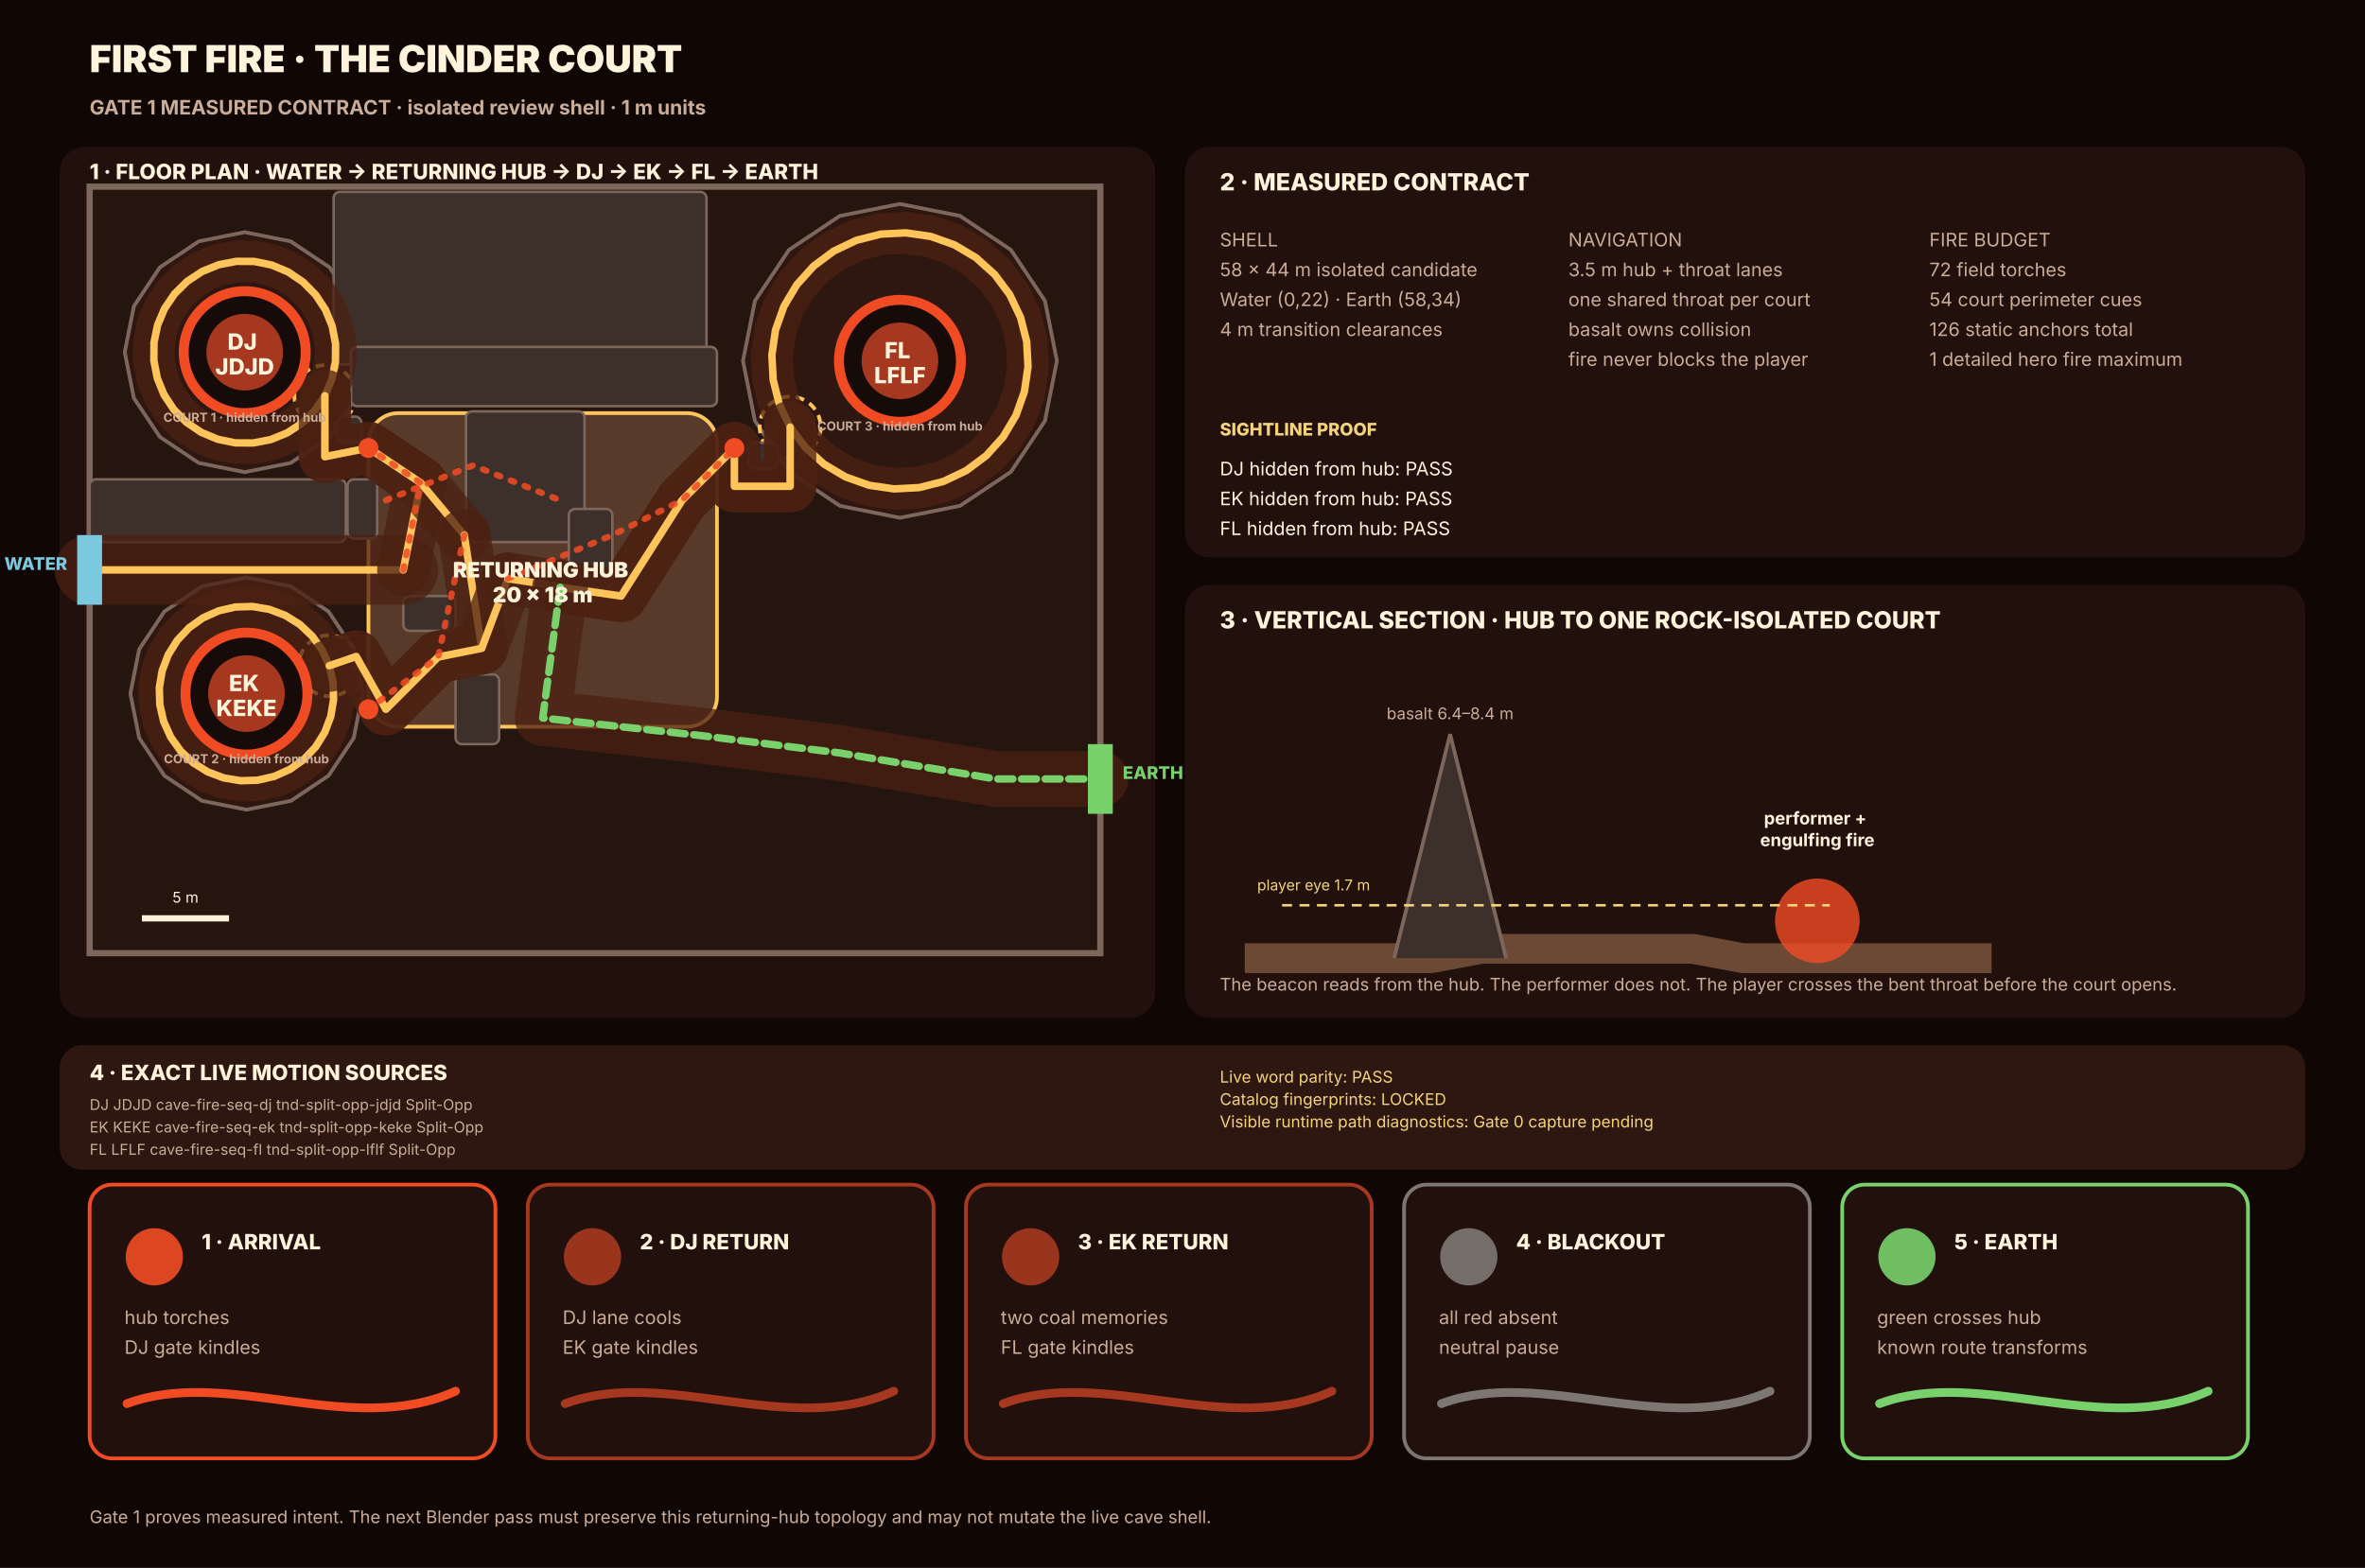
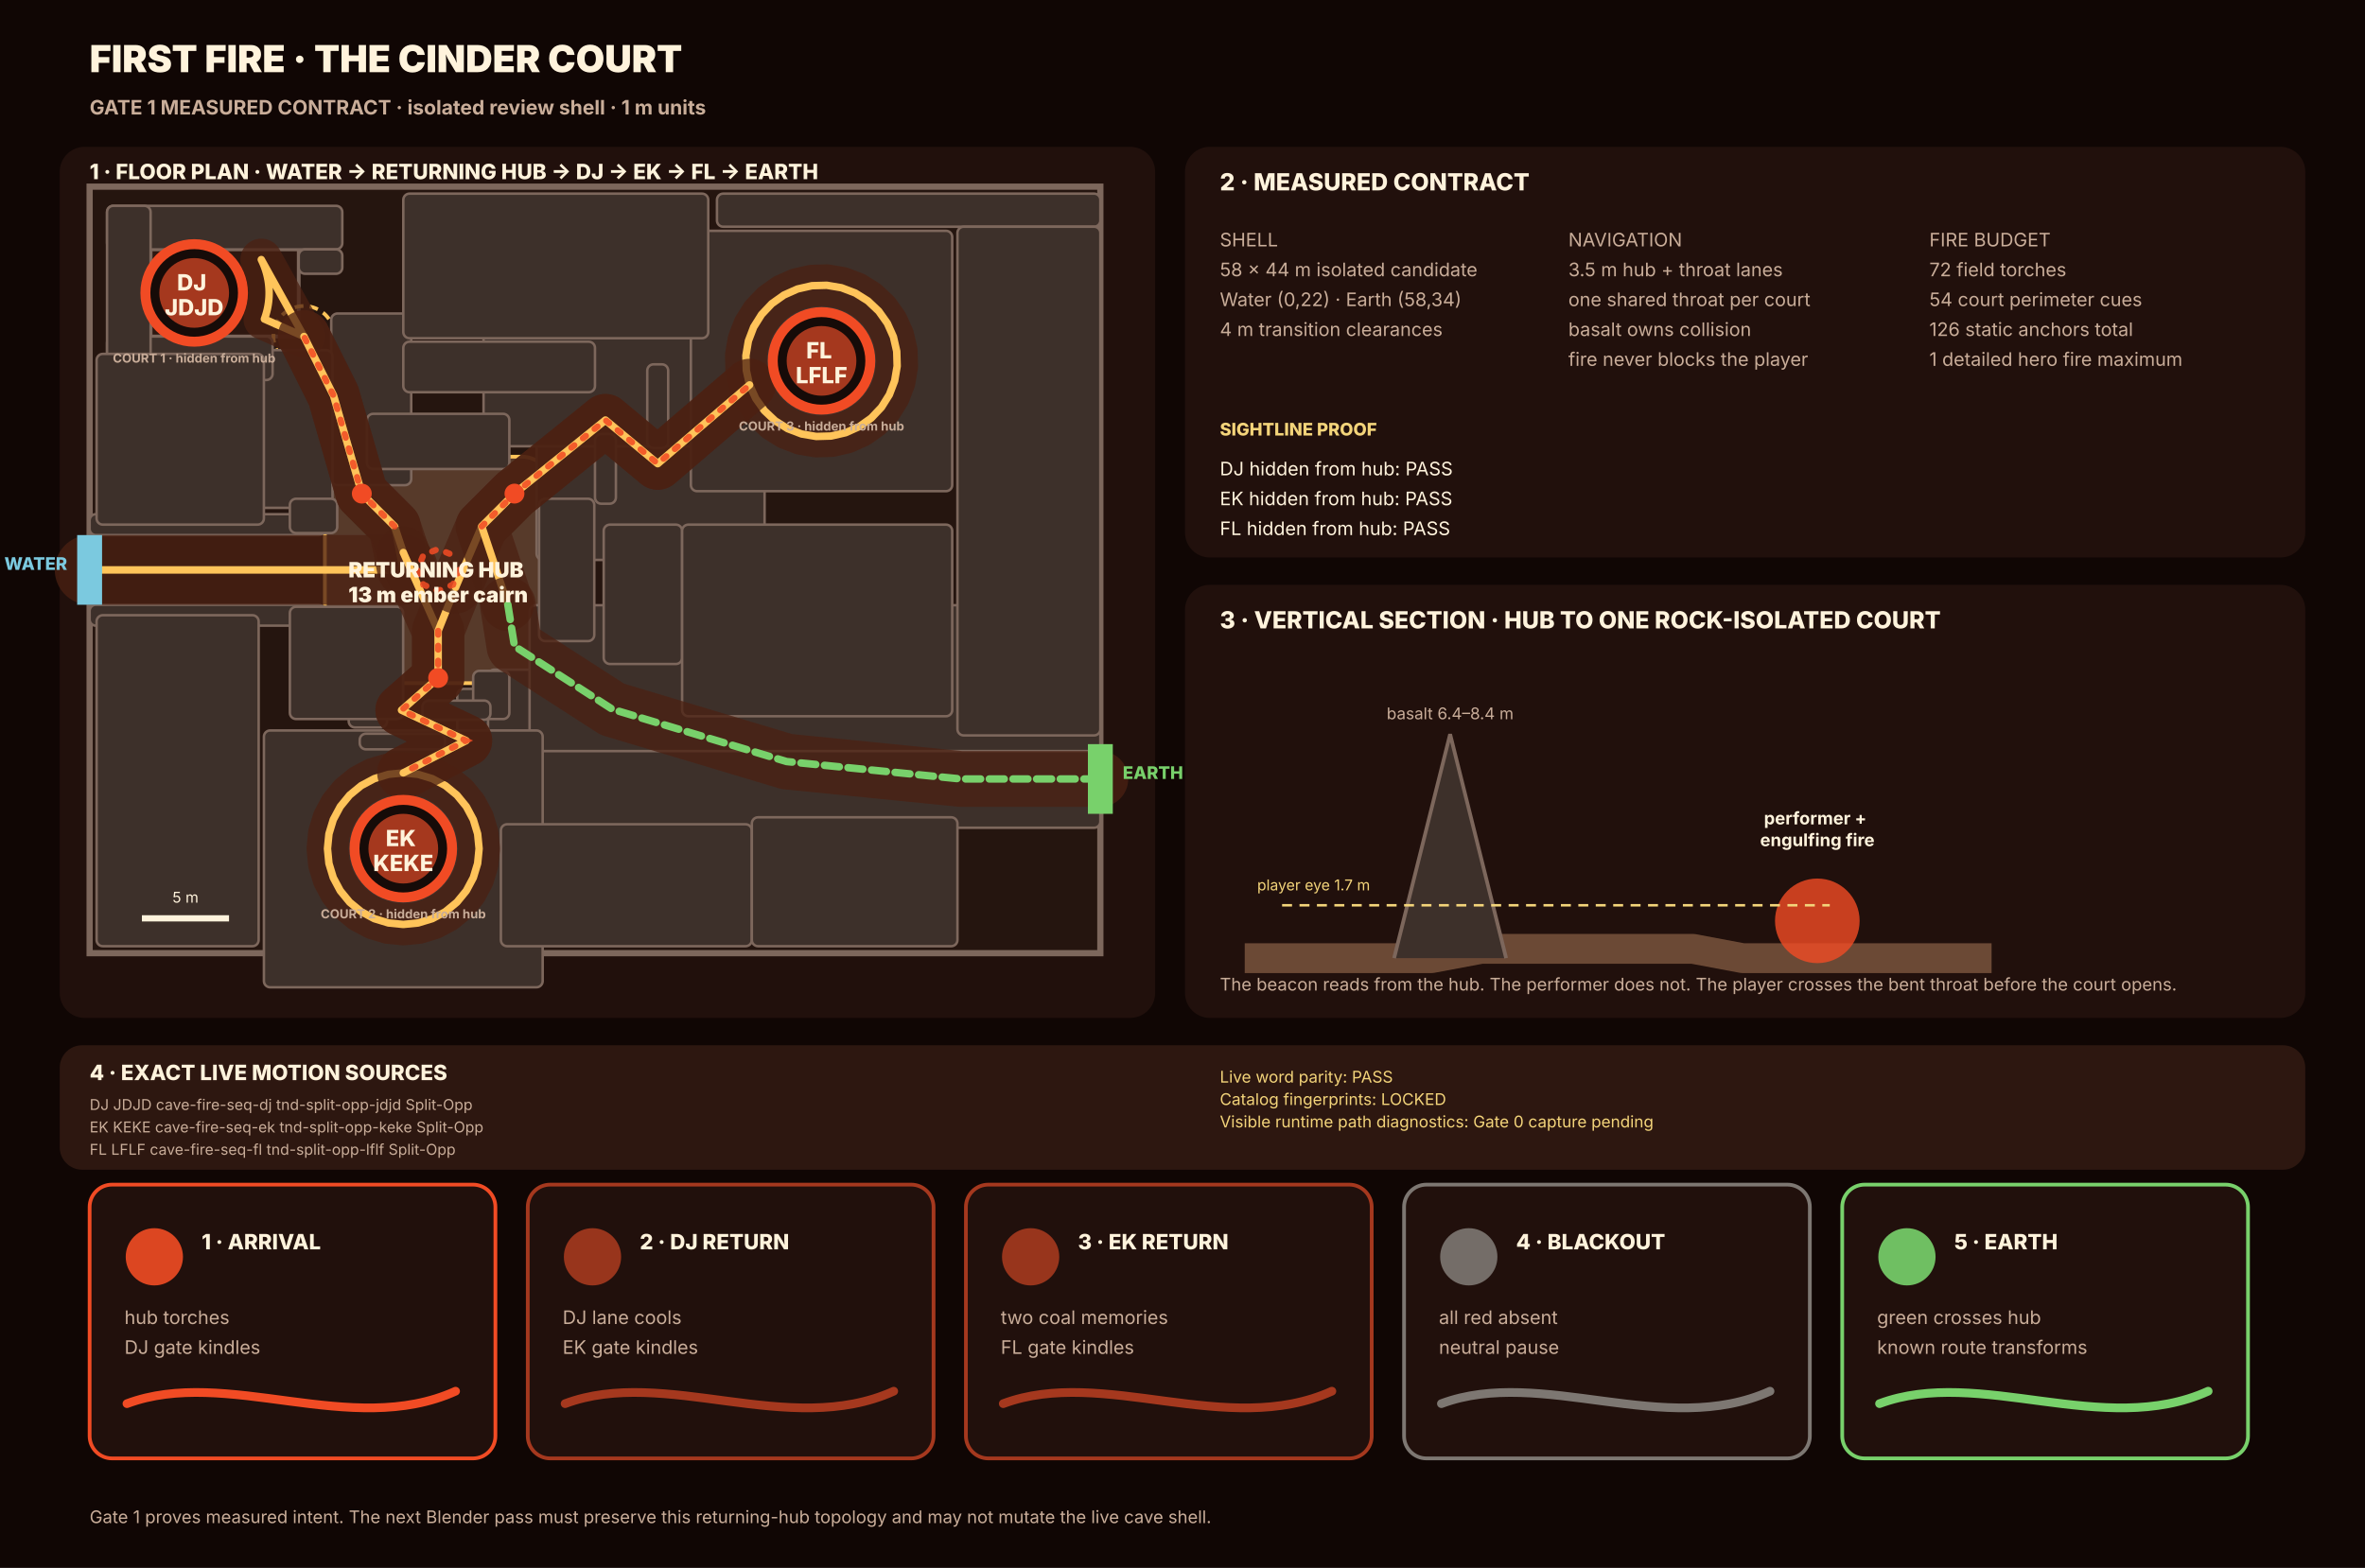
<svg xmlns="http://www.w3.org/2000/svg" width="1900" height="1260" viewBox="0 0 1900 1260" role="img" aria-labelledby="title description">
  <rect width="1900" height="1260" fill="#100604" />
  <text x="72" y="58" fill="#fff3dc" font-family="Inter,Segoe UI,sans-serif" font-size="30" font-weight="850" text-anchor="start">
    <tspan x="72" dy="0">FIRST FIRE · THE CINDER COURT</tspan>
  </text>
  <text x="72" y="92" fill="#c9ad99" font-family="Inter,Segoe UI,sans-serif" font-size="16" font-weight="650" text-anchor="start">
    <tspan x="72" dy="0">GATE 1 MEASURED CONTRACT · isolated review shell · 1 m units</tspan>
  </text>
  <rect x="48" y="118" width="880" height="700" rx="20" fill="#21100c" />
  <text x="72" y="144" fill="#fff3dc" font-family="Inter,Segoe UI,sans-serif" font-size="17" font-weight="800" text-anchor="start">
    <tspan x="72" dy="0">1 · FLOOR PLAN · WATER → RETURNING HUB → DJ → EK → FL → EARTH</tspan>
  </text>
  <g stroke="#4b3025" stroke-width="1" opacity="0.55">
    <line x1="72" y1="150" x2="72" y2="766" />
    <line x1="100" y1="150" x2="100" y2="766" />
    <line x1="128" y1="150" x2="128" y2="766" />
    <line x1="156" y1="150" x2="156" y2="766" />
    <line x1="184" y1="150" x2="184" y2="766" />
    <line x1="212" y1="150" x2="212" y2="766" />
    <line x1="240" y1="150" x2="240" y2="766" />
    <line x1="268" y1="150" x2="268" y2="766" />
    <line x1="296" y1="150" x2="296" y2="766" />
    <line x1="324" y1="150" x2="324" y2="766" />
    <line x1="352" y1="150" x2="352" y2="766" />
    <line x1="380" y1="150" x2="380" y2="766" />
    <line x1="408" y1="150" x2="408" y2="766" />
    <line x1="436" y1="150" x2="436" y2="766" />
    <line x1="464" y1="150" x2="464" y2="766" />
    <line x1="492" y1="150" x2="492" y2="766" />
    <line x1="520" y1="150" x2="520" y2="766" />
    <line x1="548" y1="150" x2="548" y2="766" />
    <line x1="576" y1="150" x2="576" y2="766" />
    <line x1="604" y1="150" x2="604" y2="766" />
    <line x1="632" y1="150" x2="632" y2="766" />
    <line x1="660" y1="150" x2="660" y2="766" />
    <line x1="688" y1="150" x2="688" y2="766" />
    <line x1="716" y1="150" x2="716" y2="766" />
    <line x1="744" y1="150" x2="744" y2="766" />
    <line x1="772" y1="150" x2="772" y2="766" />
    <line x1="800" y1="150" x2="800" y2="766" />
    <line x1="828" y1="150" x2="828" y2="766" />
    <line x1="856" y1="150" x2="856" y2="766" />
    <line x1="884" y1="150" x2="884" y2="766" />
    <line x1="72" y1="150" x2="884" y2="150" />
    <line x1="72" y1="178" x2="884" y2="178" />
    <line x1="72" y1="206" x2="884" y2="206" />
    <line x1="72" y1="234" x2="884" y2="234" />
    <line x1="72" y1="262" x2="884" y2="262" />
    <line x1="72" y1="290" x2="884" y2="290" />
    <line x1="72" y1="318" x2="884" y2="318" />
    <line x1="72" y1="346" x2="884" y2="346" />
    <line x1="72" y1="374" x2="884" y2="374" />
    <line x1="72" y1="402" x2="884" y2="402" />
    <line x1="72" y1="430" x2="884" y2="430" />
    <line x1="72" y1="458" x2="884" y2="458" />
    <line x1="72" y1="486" x2="884" y2="486" />
    <line x1="72" y1="514" x2="884" y2="514" />
    <line x1="72" y1="542" x2="884" y2="542" />
    <line x1="72" y1="570" x2="884" y2="570" />
    <line x1="72" y1="598" x2="884" y2="598" />
    <line x1="72" y1="626" x2="884" y2="626" />
    <line x1="72" y1="654" x2="884" y2="654" />
    <line x1="72" y1="682" x2="884" y2="682" />
    <line x1="72" y1="710" x2="884" y2="710" />
    <line x1="72" y1="738" x2="884" y2="738" />
    <line x1="72" y1="766" x2="884" y2="766" />
  </g>
  <rect x="72" y="150" width="812" height="616" fill="#25150f" stroke="#7d675c" stroke-width="5" />
-   <polygon points="292.996,283 285.659,319.889 264.763,351.163 233.489,372.059 196.6,379.396 159.711,372.059 128.437,351.163 107.541,319.889 100.204,283 107.541,246.111 128.437,214.837 159.711,193.941 196.6,186.604 233.489,193.941 264.763,214.837 285.659,246.111" fill="#2d1710" stroke="#7d675c" stroke-width="3" />
-   <circle cx="261" cy="318" r="24.5" fill="none" stroke="#ffc45a" stroke-width="3" stroke-dasharray="7 5" />
-   <polygon points="291.271,557.4 284.171,593.093 263.953,623.353 233.693,643.571 198,650.671 162.307,643.571 132.047,623.353 111.829,593.093 104.729,557.4 111.829,521.707 132.047,491.447 162.307,471.229 198,464.129 233.693,471.229 263.953,491.447 284.171,521.707" fill="#2d1710" stroke="#7d675c" stroke-width="3" />
-   <circle cx="264.5" cy="535" r="24.5" fill="none" stroke="#ffc45a" stroke-width="3" stroke-dasharray="7 5" />
-   <polygon points="849.102,290 839.503,338.257 812.168,379.168 771.257,406.503 723,416.102 674.743,406.503 633.832,379.168 606.497,338.257 596.898,290 606.497,241.743 633.832,200.832 674.743,173.497 723,163.898 771.257,173.497 812.168,200.832 839.503,241.743" fill="#2d1710" stroke="#7d675c" stroke-width="3" />
-   <circle cx="634.8" cy="343.2" r="24.5" fill="none" stroke="#ffc45a" stroke-width="3" stroke-dasharray="7 5" />
-   <rect x="296" y="332" width="280" height="252" rx="24" fill="#6b4935" fill-opacity="0.72" stroke="#ffc45a" stroke-width="3" />
-   <rect x="268" y="154.2" width="299.6" height="138.6" rx="5" fill="#3d302a" stroke="#7d675c" stroke-width="2" />
-   <rect x="282" y="278.8" width="294" height="47.6" rx="5" fill="#3d302a" stroke="#7d675c" stroke-width="2" />
-   <rect x="72" y="385.2" width="205.8" height="50.4" rx="5" fill="#3d302a" stroke="#7d675c" stroke-width="2" />
-   <rect x="374.4" y="330.6" width="95.2" height="105" rx="5" fill="#3d302a" stroke="#7d675c" stroke-width="2" />
-   <rect x="457" y="409" width="35" height="63" rx="5" fill="#3d302a" stroke="#7d675c" stroke-width="2" />
-   <rect x="366" y="542" width="35" height="56" rx="5" fill="#3d302a" stroke="#7d675c" stroke-width="2" />
-   <rect x="279.2" y="385.2" width="23.8" height="47.6" rx="5" fill="#3d302a" stroke="#7d675c" stroke-width="2" />
-   <rect x="324" y="479" width="42" height="28" rx="5" fill="#3d302a" stroke="#7d675c" stroke-width="2" />
-   <rect x="270.8" y="334.8" width="19.6" height="21" rx="5" fill="#3d302a" stroke="#7d675c" stroke-width="2" />
-   <rect x="276.4" y="536.4" width="12.6" height="19.6" rx="5" fill="#3d302a" stroke="#7d675c" stroke-width="2" />
-   <rect x="601.2" y="355.8" width="23.8" height="21" rx="5" fill="#3d302a" stroke="#7d675c" stroke-width="2" />
-   <polyline points="72,458 184,458 324,458" fill="none" stroke="#4b2012" stroke-width="56" stroke-linecap="round" stroke-linejoin="round" opacity="0.75" />
-   <polyline points="72,458 184,458 324,458" fill="none" stroke="#ffc45a" stroke-width="6" stroke-linecap="round" stroke-linejoin="round" />
-   <polyline points="324,458 338,388 296,360 261,367 261,318" fill="none" stroke="#4b2012" stroke-width="42" stroke-linecap="round" stroke-linejoin="round" opacity="0.75" />
-   <polyline points="324,458 338,388 296,360 261,367 261,318" fill="none" stroke="#ffc45a" stroke-width="6" stroke-linecap="round" stroke-linejoin="round" />
-   <polyline points="261,318 252.934,329.891 242.704,339.981 230.702,347.88 217.389,353.286 203.277,355.992 188.909,355.892 174.836,352.991 161.6,347.4 149.709,339.334 139.619,329.104 131.72,317.102 126.314,303.789 123.608,289.677 123.708,275.309 126.609,261.236 132.2,248 140.266,236.109 150.496,226.019 162.498,218.12 175.811,212.714 189.923,210.008 204.291,210.108 218.364,213.009 231.6,218.6 243.491,226.666 253.581,236.896 261.48,248.898 266.886,262.211 269.592,276.323 269.492,290.691 266.591,304.764 261,318" fill="none" stroke="#4b2012" stroke-width="33.6" stroke-linecap="round" stroke-linejoin="round" opacity="0.75" />
-   <polyline points="261,318 252.934,329.891 242.704,339.981 230.702,347.88 217.389,353.286 203.277,355.992 188.909,355.892 174.836,352.991 161.6,347.4 149.709,339.334 139.619,329.104 131.72,317.102 126.314,303.789 123.608,289.677 123.708,275.309 126.609,261.236 132.2,248 140.266,236.109 150.496,226.019 162.498,218.12 175.811,212.714 189.923,210.008 204.291,210.108 218.364,213.009 231.6,218.6 243.491,226.666 253.581,236.896 261.48,248.898 266.886,262.211 269.592,276.323 269.492,290.691 266.591,304.764 261,318" fill="none" stroke="#ffc45a" stroke-width="6" stroke-linecap="round" stroke-linejoin="round" />
-   <polyline points="261,318 261,367 296,360 338,388 373,430" fill="none" stroke="#4b2012" stroke-width="42" stroke-linecap="round" stroke-linejoin="round" opacity="0.75" />
-   <polyline points="261,318 261,367 296,360 338,388 373,430" fill="none" stroke="#ffc45a" stroke-width="6" stroke-linecap="round" stroke-linejoin="round" />
-   <polyline points="373,430 387,521 352,528 310,570 286.2,527.58 264.5,535" fill="none" stroke="#4b2012" stroke-width="42" stroke-linecap="round" stroke-linejoin="round" opacity="0.75" />
-   <polyline points="373,430 387,521 352,528 310,570 286.2,527.58 264.5,535" fill="none" stroke="#ffc45a" stroke-width="6" stroke-linecap="round" stroke-linejoin="round" />
-   <polyline points="264.5,535 258.852,522.457 250.866,511.257 240.848,501.83 229.183,494.538 216.321,489.662 202.754,487.39 189.004,487.808 175.6,490.9 163.057,496.548 151.857,504.534 142.43,514.552 135.138,526.217 130.262,539.079 127.99,552.646 128.408,566.396 131.5,579.8 137.148,592.343 145.134,603.543 155.152,612.97 166.817,620.262 179.679,625.138 193.246,627.41 206.996,626.992 220.4,623.9 232.943,618.252 244.143,610.266 253.57,600.248 260.862,588.583 265.738,575.721 268.01,562.154 267.592,548.404 264.5,535" fill="none" stroke="#4b2012" stroke-width="33.6" stroke-linecap="round" stroke-linejoin="round" opacity="0.75" />
-   <polyline points="264.5,535 258.852,522.457 250.866,511.257 240.848,501.83 229.183,494.538 216.321,489.662 202.754,487.39 189.004,487.808 175.6,490.9 163.057,496.548 151.857,504.534 142.43,514.552 135.138,526.217 130.262,539.079 127.99,552.646 128.408,566.396 131.5,579.8 137.148,592.343 145.134,603.543 155.152,612.97 166.817,620.262 179.679,625.138 193.246,627.41 206.996,626.992 220.4,623.9 232.943,618.252 244.143,610.266 253.57,600.248 260.862,588.583 265.738,575.721 268.01,562.154 267.592,548.404 264.5,535" fill="none" stroke="#ffc45a" stroke-width="6" stroke-linecap="round" stroke-linejoin="round" />
-   <polyline points="264.5,535 286.2,527.58 310,570 352,528 387,521 408,465" fill="none" stroke="#4b2012" stroke-width="42" stroke-linecap="round" stroke-linejoin="round" opacity="0.75" />
-   <polyline points="264.5,535 286.2,527.58 310,570 352,528 387,521 408,465" fill="none" stroke="#ffc45a" stroke-width="6" stroke-linecap="round" stroke-linejoin="round" />
-   <polyline points="408,465 499,479 548,402 590,360 590,390.8 634.8,390.8 634.8,343.2" fill="none" stroke="#4b2012" stroke-width="42" stroke-linecap="round" stroke-linejoin="round" opacity="0.75" />
-   <polyline points="408,465 499,479 548,402 590,360 590,390.8 634.8,390.8 634.8,343.2" fill="none" stroke="#ffc45a" stroke-width="6" stroke-linecap="round" stroke-linejoin="round" />
-   <polyline points="634.8,343.2 626.116,324.971 621.155,305.398 620.108,285.233 623.015,265.251 629.765,246.221 640.097,228.873 653.615,213.874 669.8,201.8 688.029,193.116 707.602,188.155 727.767,187.108 747.749,190.015 766.779,196.765 784.127,207.097 799.126,220.615 811.2,236.8 819.884,255.029 824.845,274.602 825.892,294.767 822.985,314.749 816.235,333.779 805.903,351.127 792.385,366.126 776.2,378.2 757.971,386.884 738.398,391.845 718.233,392.892 698.251,389.985 679.221,383.235 661.873,372.903 646.874,359.385 634.8,343.2" fill="none" stroke="#4b2012" stroke-width="33.6" stroke-linecap="round" stroke-linejoin="round" opacity="0.75" />
-   <polyline points="634.8,343.2 626.116,324.971 621.155,305.398 620.108,285.233 623.015,265.251 629.765,246.221 640.097,228.873 653.615,213.874 669.8,201.8 688.029,193.116 707.602,188.155 727.767,187.108 747.749,190.015 766.779,196.765 784.127,207.097 799.126,220.615 811.2,236.8 819.884,255.029 824.845,274.602 825.892,294.767 822.985,314.749 816.235,333.779 805.903,351.127 792.385,366.126 776.2,378.2 757.971,386.884 738.398,391.845 718.233,392.892 698.251,389.985 679.221,383.235 661.873,372.903 646.874,359.385 634.8,343.2" fill="none" stroke="#ffc45a" stroke-width="6" stroke-linecap="round" stroke-linejoin="round" />
-   <polyline points="634.8,343.2 634.8,390.8 590,390.8 590,360 548,402 499,479 450,472" fill="none" stroke="#4b2012" stroke-width="42" stroke-linecap="round" stroke-linejoin="round" opacity="0.75" />
-   <polyline points="634.8,343.2 634.8,390.8 590,390.8 590,360 548,402 499,479 450,472" fill="none" stroke="#ffc45a" stroke-width="6" stroke-linecap="round" stroke-linejoin="round" />
-   <polyline points="450,472 436,577 562,591 674,605 800,626 884,626" fill="none" stroke="#4b2012" stroke-width="44.8" stroke-linecap="round" stroke-linejoin="round" opacity="0.75" />
-   <polyline points="450,472 436,577 562,591 674,605 800,626 884,626" fill="none" stroke="#78d16b" stroke-width="6" stroke-linecap="round" stroke-linejoin="round" stroke-dasharray="12 7" />
-   <polyline points="310,402 380,374 450,402" fill="none" stroke="#f14b24" stroke-width="5" stroke-dasharray="3 9" stroke-linecap="round" opacity="0.86" />
-   <polyline points="324,458 338,388 296,360" fill="none" stroke="#f14b24" stroke-width="5" stroke-dasharray="3 9" stroke-linecap="round" opacity="0.86" />
-   <polyline points="373,430 352,528 296,570" fill="none" stroke="#f14b24" stroke-width="5" stroke-dasharray="3 9" stroke-linecap="round" opacity="0.86" />
-   <polyline points="408,465 492,430 548,402 590,360" fill="none" stroke="#f14b24" stroke-width="5" stroke-dasharray="3 9" stroke-linecap="round" opacity="0.86" />
-   <circle cx="296" cy="360" r="8" fill="#f14b24" />
-   <circle cx="296" cy="570" r="8" fill="#f14b24" />
-   <circle cx="590" cy="360" r="8" fill="#f14b24" />
-   <circle cx="196.6" cy="283" r="49" fill="#160b08" stroke="#f14b24" stroke-width="8" />
-   <circle cx="196.6" cy="283" r="30.8" fill="#a5381e" />
-   <text x="196.6" y="281" fill="#fff3dc" font-family="Inter,Segoe UI,sans-serif" font-size="18" font-weight="800" text-anchor="middle">
-     <tspan x="196.6" dy="0">DJ</tspan>
-     <tspan x="196.6" dy="20">JDJD</tspan>
-   </text>
-   <text x="196.6" y="339" fill="#c9ad99" font-family="Inter,Segoe UI,sans-serif" font-size="10" font-weight="700" text-anchor="middle">
-     <tspan x="196.6" dy="0">COURT 1 · hidden from hub</tspan>
-   </text>
-   <circle cx="198" cy="557.4" r="49" fill="#160b08" stroke="#f14b24" stroke-width="8" />
-   <circle cx="198" cy="557.4" r="30.8" fill="#a5381e" />
-   <text x="198" y="555.4" fill="#fff3dc" font-family="Inter,Segoe UI,sans-serif" font-size="18" font-weight="800" text-anchor="middle">
-     <tspan x="198" dy="0">EK</tspan>
-     <tspan x="198" dy="20">KEKE</tspan>
-   </text>
-   <text x="198" y="613.4" fill="#c9ad99" font-family="Inter,Segoe UI,sans-serif" font-size="10" font-weight="700" text-anchor="middle">
-     <tspan x="198" dy="0">COURT 2 · hidden from hub</tspan>
-   </text>
-   <circle cx="723" cy="290" r="49" fill="#160b08" stroke="#f14b24" stroke-width="8" />
-   <circle cx="723" cy="290" r="30.8" fill="#a5381e" />
-   <text x="723" y="288" fill="#fff3dc" font-family="Inter,Segoe UI,sans-serif" font-size="18" font-weight="800" text-anchor="middle">
-     <tspan x="723" dy="0">FL</tspan>
-     <tspan x="723" dy="20">LFLF</tspan>
-   </text>
-   <text x="723" y="346" fill="#c9ad99" font-family="Inter,Segoe UI,sans-serif" font-size="10" font-weight="700" text-anchor="middle">
-     <tspan x="723" dy="0">COURT 3 · hidden from hub</tspan>
-   </text>
-   <text x="436" y="464" fill="#fff3dc" font-family="Inter,Segoe UI,sans-serif" font-size="17" font-weight="850" text-anchor="middle">
-     <tspan x="436" dy="0">RETURNING HUB</tspan>
-     <tspan x="436" dy="20">20 × 18 m</tspan>
+   <polygon points="121,200.4 240,200.4 240,270.4 121,270.4" fill="#2d1710" stroke="#7d675c" stroke-width="3" />
+   <circle cx="244.2" cy="270.4" r="24.5" fill="none" stroke="#ffc45a" stroke-width="3" stroke-dasharray="7 5" />
+   <polygon points="401,682 395.139,711.467 378.447,736.447 353.467,753.139 324,759 294.533,753.139 269.553,736.447 252.861,711.467 247,682 252.861,652.533 269.553,627.553 294.533,610.861 324,605 353.467,610.861 378.447,627.553 395.139,652.533" fill="#2d1710" stroke="#7d675c" stroke-width="3" />
+   <circle cx="324" cy="621.1" r="24.5" fill="none" stroke="#ffc45a" stroke-width="3" stroke-dasharray="7 5" />
+   <polygon points="730,290 724.672,316.788 709.497,339.497 686.788,354.672 660,360 633.212,354.672 610.503,339.497 595.328,316.788 590,290 595.328,263.212 610.503,240.503 633.212,225.328 660,220 686.788,225.328 709.497,240.503 724.672,263.212" fill="#2d1710" stroke="#7d675c" stroke-width="3" />
+   <circle cx="602.18" cy="309.32" r="24.5" fill="none" stroke="#ffc45a" stroke-width="3" stroke-dasharray="7 5" />
+   <rect x="261" y="367" width="182" height="182" rx="24" fill="#6b4935" fill-opacity="0.72" stroke="#ffc45a" stroke-width="3" />
+   <rect x="72" y="486" width="189" height="16.8" rx="5" fill="#3d302a" stroke="#7d675c" stroke-width="2" />
+   <rect x="72" y="413.2" width="189" height="16.8" rx="5" fill="#3d302a" stroke="#7d675c" stroke-width="2" />
+   <rect x="266.113" y="251.93" width="64.251" height="137.964" rx="5" fill="#3d302a" stroke="#7d675c" stroke-width="2" />
+   <rect x="207.26" y="281.357" width="59.878" height="126.762" rx="5" fill="#3d302a" stroke="#7d675c" stroke-width="2" />
+   <rect x="280.15" y="532.48" width="30.782" height="52.131" rx="5" fill="#3d302a" stroke="#7d675c" stroke-width="2" />
+   <rect x="367.321" y="553.6" width="42.174" height="81.625" rx="5" fill="#3d302a" stroke="#7d675c" stroke-width="2" />
+   <rect x="431.066" y="353.604" width="183.188" height="96.369" rx="5" fill="#3d302a" stroke="#7d675c" stroke-width="2" />
+   <rect x="388.475" y="259.754" width="189" height="98.86" rx="5" fill="#3d302a" stroke="#7d675c" stroke-width="2" />
+   <rect x="392.093" y="538.152" width="491.907" height="127.048" rx="5" fill="#3d302a" stroke="#7d675c" stroke-width="2" />
+   <rect x="425.45" y="486.365" width="458.55" height="117.235" rx="5" fill="#3d302a" stroke="#7d675c" stroke-width="2" />
+   <rect x="380.121" y="539.082" width="29.082" height="38.752" rx="5" fill="#3d302a" stroke="#7d675c" stroke-width="2" />
+   <rect x="232.865" y="487.627" width="91.015" height="90.206" rx="5" fill="#3d302a" stroke="#7d675c" stroke-width="2" />
+   <rect x="232.865" y="400.797" width="38.054" height="27.576" rx="5" fill="#3d302a" stroke="#7d675c" stroke-width="2" />
+   <rect x="294.797" y="332.559" width="114.406" height="44.359" rx="5" fill="#3d302a" stroke="#7d675c" stroke-width="2" />
+   <rect x="433.082" y="400.797" width="44.359" height="114.406" rx="5" fill="#3d302a" stroke="#7d675c" stroke-width="2" />
+   <rect x="86" y="165.4" width="189" height="35" rx="5" fill="#3d302a" stroke="#7d675c" stroke-width="2" />
+   <rect x="86" y="270.4" width="133" height="35" rx="5" fill="#3d302a" stroke="#7d675c" stroke-width="2" />
+   <rect x="86" y="165.4" width="35" height="140" rx="5" fill="#3d302a" stroke="#7d675c" stroke-width="2" />
+   <rect x="240" y="200.4" width="35" height="19.6" rx="5" fill="#3d302a" stroke="#7d675c" stroke-width="2" />
+   <rect x="212.025" y="587.019" width="223.951" height="206.384" rx="5" fill="#3d302a" stroke="#7d675c" stroke-width="2" />
+   <rect x="555.037" y="185.486" width="209.955" height="209.243" rx="5" fill="#3d302a" stroke="#7d675c" stroke-width="2" />
+   <rect x="339.4" y="563" width="54.6" height="15.4" rx="5" fill="#3d302a" stroke="#7d675c" stroke-width="2" />
+   <rect x="289" y="589.6" width="68.6" height="12.6" rx="5" fill="#3d302a" stroke="#7d675c" stroke-width="2" />
+   <rect x="478" y="348.8" width="16.8" height="56" rx="5" fill="#3d302a" stroke="#7d675c" stroke-width="2" />
+   <rect x="520" y="292.8" width="16.8" height="67.2" rx="5" fill="#3d302a" stroke="#7d675c" stroke-width="2" />
+   <rect x="324" y="155.6" width="245" height="116.2" rx="5" fill="#3d302a" stroke="#7d675c" stroke-width="2" />
+   <rect x="576" y="155.6" width="308" height="26.6" rx="5" fill="#3d302a" stroke="#7d675c" stroke-width="2" />
+   <rect x="769.2" y="182.2" width="114.8" height="408.8" rx="5" fill="#3d302a" stroke="#7d675c" stroke-width="2" />
+   <rect x="77.6" y="284.4" width="134.4" height="137.2" rx="5" fill="#3d302a" stroke="#7d675c" stroke-width="2" />
+   <rect x="77.6" y="494.4" width="130.2" height="266" rx="5" fill="#3d302a" stroke="#7d675c" stroke-width="2" />
+   <rect x="402.4" y="662.4" width="201.6" height="98" rx="5" fill="#3d302a" stroke="#7d675c" stroke-width="2" />
+   <rect x="604" y="656.8" width="165.2" height="103.6" rx="5" fill="#3d302a" stroke="#7d675c" stroke-width="2" />
+   <rect x="485" y="421.6" width="63" height="112" rx="5" fill="#3d302a" stroke="#7d675c" stroke-width="2" />
+   <rect x="548" y="421.6" width="217" height="154" rx="5" fill="#3d302a" stroke="#7d675c" stroke-width="2" />
+   <rect x="324" y="274.6" width="154" height="40.6" rx="5" fill="#3d302a" stroke="#7d675c" stroke-width="2" />
+   <polyline points="72,458 184,458 261,458 324,458" fill="none" stroke="#4b2012" stroke-width="56" stroke-linecap="round" stroke-linejoin="round" opacity="0.75" />
+   <polyline points="72,458 184,458 261,458 324,458" fill="none" stroke="#ffc45a" stroke-width="6" stroke-linecap="round" stroke-linejoin="round" />
+   <polyline points="324,458 317,423 290.68,396.68 268,318 244.2,270.4" fill="none" stroke="#4b2012" stroke-width="42" stroke-linecap="round" stroke-linejoin="round" opacity="0.75" />
+   <polyline points="324,458 317,423 290.68,396.68 268,318 244.2,270.4" fill="none" stroke="#ffc45a" stroke-width="6" stroke-linecap="round" stroke-linejoin="round" />
+   <polyline points="244.2,270.4 212.411,256.421 212.963,254.875 213.473,253.315 213.94,251.741 214.364,250.155 214.744,248.558 215.081,246.951 215.374,245.336 215.623,243.713 215.828,242.084 215.988,240.45 216.103,238.813 216.174,237.173 216.2,235.531 216.181,233.89 216.117,232.249 216.009,230.611 215.856,228.977 215.659,227.347 215.417,225.723 215.131,224.107 214.801,222.499 214.428,220.9 214.011,219.312 213.55,217.736 213.047,216.174 212.502,214.625 211.914,213.092 211.285,211.576 210.615,210.077 209.904,208.598 244.2,270.4" fill="none" stroke="#4b2012" stroke-width="33.6" stroke-linecap="round" stroke-linejoin="round" opacity="0.75" />
+   <polyline points="244.2,270.4 212.411,256.421 212.963,254.875 213.473,253.315 213.94,251.741 214.364,250.155 214.744,248.558 215.081,246.951 215.374,245.336 215.623,243.713 215.828,242.084 215.988,240.45 216.103,238.813 216.174,237.173 216.2,235.531 216.181,233.89 216.117,232.249 216.009,230.611 215.856,228.977 215.659,227.347 215.417,225.723 215.131,224.107 214.801,222.499 214.428,220.9 214.011,219.312 213.55,217.736 213.047,216.174 212.502,214.625 211.914,213.092 211.285,211.576 210.615,210.077 209.904,208.598 244.2,270.4" fill="none" stroke="#ffc45a" stroke-width="6" stroke-linecap="round" stroke-linejoin="round" />
+   <polyline points="244.2,270.4 268,318 290.68,396.68 317,423 324,444" fill="none" stroke="#4b2012" stroke-width="42" stroke-linecap="round" stroke-linejoin="round" opacity="0.75" />
+   <polyline points="244.2,270.4 268,318 290.68,396.68 317,423 324,444" fill="none" stroke="#ffc45a" stroke-width="6" stroke-linecap="round" stroke-linejoin="round" />
+   <polyline points="324,444 352,507 352,544.8 322.6,570.7 374.4,595.2 324,621.1" fill="none" stroke="#4b2012" stroke-width="42" stroke-linecap="round" stroke-linejoin="round" opacity="0.75" />
+   <polyline points="324,444 352,507 352,544.8 322.6,570.7 374.4,595.2 324,621.1" fill="none" stroke="#ffc45a" stroke-width="6" stroke-linecap="round" stroke-linejoin="round" />
+   <polyline points="324,621.1 335.881,622.27 347.305,625.736 357.834,631.364 367.063,638.937 374.636,648.166 380.264,658.695 383.73,670.119 384.9,682 383.73,693.881 380.264,705.305 374.636,715.834 367.063,725.063 357.834,732.636 347.305,738.264 335.881,741.73 324,742.9 312.119,741.73 300.695,738.264 290.166,732.636 280.937,725.063 273.364,715.834 267.736,705.305 264.27,693.881 263.1,682 264.27,670.119 267.736,658.695 273.364,648.166 280.937,638.937 290.166,631.364 300.695,625.736 312.119,622.27 324,621.1" fill="none" stroke="#4b2012" stroke-width="33.6" stroke-linecap="round" stroke-linejoin="round" opacity="0.75" />
+   <polyline points="324,621.1 335.881,622.27 347.305,625.736 357.834,631.364 367.063,638.937 374.636,648.166 380.264,658.695 383.73,670.119 384.9,682 383.73,693.881 380.264,705.305 374.636,715.834 367.063,725.063 357.834,732.636 347.305,738.264 335.881,741.73 324,742.9 312.119,741.73 300.695,738.264 290.166,732.636 280.937,725.063 273.364,715.834 267.736,705.305 264.27,693.881 263.1,682 264.27,670.119 267.736,658.695 273.364,648.166 280.937,638.937 290.166,631.364 300.695,625.736 312.119,622.27 324,621.1" fill="none" stroke="#ffc45a" stroke-width="6" stroke-linecap="round" stroke-linejoin="round" />
+   <polyline points="324,621.1 374.4,595.2 322.6,570.7 352,544.8 352,507 366,472" fill="none" stroke="#4b2012" stroke-width="42" stroke-linecap="round" stroke-linejoin="round" opacity="0.75" />
+   <polyline points="324,621.1 374.4,595.2 322.6,570.7 352,544.8 352,507 366,472" fill="none" stroke="#ffc45a" stroke-width="6" stroke-linecap="round" stroke-linejoin="round" />
+   <polyline points="366,472 387,423 413.32,396.68 486.4,337.6 528.4,372.6 602.18,309.32" fill="none" stroke="#4b2012" stroke-width="42" stroke-linecap="round" stroke-linejoin="round" opacity="0.75" />
+   <polyline points="366,472 387,423 413.32,396.68 486.4,337.6 528.4,372.6 602.18,309.32" fill="none" stroke="#ffc45a" stroke-width="6" stroke-linecap="round" stroke-linejoin="round" />
+   <polyline points="602.18,309.32 607.127,320.22 614.038,329.954 622.716,338.153 632.827,344.502 643.981,348.756 655.752,350.752 667.686,350.413 679.324,347.753 690.22,342.873 699.954,335.962 708.153,327.284 714.502,317.173 718.756,306.019 720.752,294.248 720.413,282.314 717.753,270.676 712.873,259.78 705.962,250.046 697.284,241.847 687.173,235.498 676.019,231.244 664.248,229.248 652.314,229.587 640.676,232.247 629.78,237.127 620.046,244.038 611.847,252.716 605.498,262.827 601.244,273.981 599.248,285.752 599.587,297.686 602.18,309.32" fill="none" stroke="#4b2012" stroke-width="33.6" stroke-linecap="round" stroke-linejoin="round" opacity="0.75" />
+   <polyline points="602.18,309.32 607.127,320.22 614.038,329.954 622.716,338.153 632.827,344.502 643.981,348.756 655.752,350.752 667.686,350.413 679.324,347.753 690.22,342.873 699.954,335.962 708.153,327.284 714.502,317.173 718.756,306.019 720.752,294.248 720.413,282.314 717.753,270.676 712.873,259.78 705.962,250.046 697.284,241.847 687.173,235.498 676.019,231.244 664.248,229.248 652.314,229.587 640.676,232.247 629.78,237.127 620.046,244.038 611.847,252.716 605.498,262.827 601.244,273.981 599.248,285.752 599.587,297.686 602.18,309.32" fill="none" stroke="#ffc45a" stroke-width="6" stroke-linecap="round" stroke-linejoin="round" />
+   <polyline points="602.18,309.32 528.4,372.6 486.4,337.6 413.32,396.68 387,423 408,486" fill="none" stroke="#4b2012" stroke-width="42" stroke-linecap="round" stroke-linejoin="round" opacity="0.75" />
+   <polyline points="602.18,309.32 528.4,372.6 486.4,337.6 413.32,396.68 387,423 408,486" fill="none" stroke="#ffc45a" stroke-width="6" stroke-linecap="round" stroke-linejoin="round" />
+   <polyline points="408,486 413.32,519.32 492,570 632,612 772,626 884,626" fill="none" stroke="#4b2012" stroke-width="44.8" stroke-linecap="round" stroke-linejoin="round" opacity="0.75" />
+   <polyline points="408,486 413.32,519.32 492,570 632,612 772,626 884,626" fill="none" stroke="#78d16b" stroke-width="6" stroke-linecap="round" stroke-linejoin="round" stroke-dasharray="12 7" />
+   <polyline points="368.8,458 363.879,469.879 352,474.8 340.121,469.879 335.2,458 340.121,446.121 352,441.2 363.879,446.121" fill="none" stroke="#f14b24" stroke-width="5" stroke-dasharray="3 9" stroke-linecap="round" opacity="0.86" />
+   <polyline points="317,423 290.68,396.68 268,318 244.2,270.4" fill="none" stroke="#f14b24" stroke-width="5" stroke-dasharray="3 9" stroke-linecap="round" opacity="0.86" />
+   <polyline points="352,507 352,544.8 322.6,570.7 374.4,595.2 324,621.1" fill="none" stroke="#f14b24" stroke-width="5" stroke-dasharray="3 9" stroke-linecap="round" opacity="0.86" />
+   <polyline points="387,423 413.32,396.68 486.4,337.6 528.4,372.6 602.18,309.32" fill="none" stroke="#f14b24" stroke-width="5" stroke-dasharray="3 9" stroke-linecap="round" opacity="0.86" />
+   <circle cx="290.68" cy="396.68" r="8" fill="#f14b24" />
+   <circle cx="352" cy="544.8" r="8" fill="#f14b24" />
+   <circle cx="413.32" cy="396.68" r="8" fill="#f14b24" />
+   <circle cx="156" cy="235.4" r="39.2" fill="#160b08" stroke="#f14b24" stroke-width="8" />
+   <circle cx="156" cy="235.4" r="28" fill="#a5381e" />
+   <text x="156" y="233.4" fill="#fff3dc" font-family="Inter,Segoe UI,sans-serif" font-size="18" font-weight="800" text-anchor="middle">
+     <tspan x="156" dy="0">DJ</tspan>
+     <tspan x="156" dy="20">JDJD</tspan>
+   </text>
+   <text x="156" y="291.4" fill="#c9ad99" font-family="Inter,Segoe UI,sans-serif" font-size="10" font-weight="700" text-anchor="middle">
+     <tspan x="156" dy="0">COURT 1 · hidden from hub</tspan>
+   </text>
+   <circle cx="324" cy="682" r="39.2" fill="#160b08" stroke="#f14b24" stroke-width="8" />
+   <circle cx="324" cy="682" r="28" fill="#a5381e" />
+   <text x="324" y="680" fill="#fff3dc" font-family="Inter,Segoe UI,sans-serif" font-size="18" font-weight="800" text-anchor="middle">
+     <tspan x="324" dy="0">EK</tspan>
+     <tspan x="324" dy="20">KEKE</tspan>
+   </text>
+   <text x="324" y="738" fill="#c9ad99" font-family="Inter,Segoe UI,sans-serif" font-size="10" font-weight="700" text-anchor="middle">
+     <tspan x="324" dy="0">COURT 2 · hidden from hub</tspan>
+   </text>
+   <circle cx="660" cy="290" r="39.2" fill="#160b08" stroke="#f14b24" stroke-width="8" />
+   <circle cx="660" cy="290" r="28" fill="#a5381e" />
+   <text x="660" y="288" fill="#fff3dc" font-family="Inter,Segoe UI,sans-serif" font-size="18" font-weight="800" text-anchor="middle">
+     <tspan x="660" dy="0">FL</tspan>
+     <tspan x="660" dy="20">LFLF</tspan>
+   </text>
+   <text x="660" y="346" fill="#c9ad99" font-family="Inter,Segoe UI,sans-serif" font-size="10" font-weight="700" text-anchor="middle">
+     <tspan x="660" dy="0">COURT 3 · hidden from hub</tspan>
+   </text>
+   <text x="352" y="464" fill="#fff3dc" font-family="Inter,Segoe UI,sans-serif" font-size="17" font-weight="850" text-anchor="middle">
+     <tspan x="352" dy="0">RETURNING HUB</tspan>
+     <tspan x="352" dy="20">13 m ember cairn</tspan>
  </text>
  <rect x="62" y="430" width="20" height="56" fill="#7bc9df" />
  <text x="54" y="458" fill="#7bc9df" font-family="Inter,Segoe UI,sans-serif" font-size="14" font-weight="800" text-anchor="end">
    <tspan x="54" dy="0">WATER</tspan>
  </text>
  <rect x="874" y="598" width="20" height="56" fill="#78d16b" />
  <text x="902" y="626" fill="#78d16b" font-family="Inter,Segoe UI,sans-serif" font-size="14" font-weight="800" text-anchor="start">
    <tspan x="902" dy="0">EARTH</tspan>
  </text>
  <line x1="114" y1="738" x2="184" y2="738" stroke="#fff3dc" stroke-width="5" />
  <text x="149" y="725.4" fill="#fff3dc" font-family="Inter,Segoe UI,sans-serif" font-size="12" font-weight="400" text-anchor="middle">
    <tspan x="149" dy="0">5 m</tspan>
  </text>
  <rect x="952" y="118" width="900" height="330" rx="20" fill="#21100c" />
  <text x="980" y="153" fill="#fff3dc" font-family="Inter,Segoe UI,sans-serif" font-size="19" font-weight="800" text-anchor="start">
    <tspan x="980" dy="0">2 · MEASURED CONTRACT</tspan>
  </text>
  <text x="980" y="198" fill="#c9ad99" font-family="Inter,Segoe UI,sans-serif" font-size="15" font-weight="400" text-anchor="start">
    <tspan x="980" dy="0">SHELL</tspan>
    <tspan x="980" dy="24">58 × 44 m isolated candidate</tspan>
    <tspan x="980" dy="24">Water (0,22) · Earth (58,34)</tspan>
    <tspan x="980" dy="24">4 m transition clearances</tspan>
  </text>
  <text x="1260" y="198" fill="#c9ad99" font-family="Inter,Segoe UI,sans-serif" font-size="15" font-weight="400" text-anchor="start">
    <tspan x="1260" dy="0">NAVIGATION</tspan>
    <tspan x="1260" dy="24">3.5 m hub + throat lanes</tspan>
    <tspan x="1260" dy="24">one shared throat per court</tspan>
    <tspan x="1260" dy="24">basalt owns collision</tspan>
    <tspan x="1260" dy="24">fire never blocks the player</tspan>
  </text>
  <text x="1550" y="198" fill="#c9ad99" font-family="Inter,Segoe UI,sans-serif" font-size="15" font-weight="400" text-anchor="start">
    <tspan x="1550" dy="0">FIRE BUDGET</tspan>
    <tspan x="1550" dy="24">72 field torches</tspan>
    <tspan x="1550" dy="24">54 court perimeter cues</tspan>
    <tspan x="1550" dy="24">126 static anchors total</tspan>
    <tspan x="1550" dy="24">1 detailed hero fire maximum</tspan>
  </text>
  <text x="980" y="350" fill="#f3d47a" font-family="Inter,Segoe UI,sans-serif" font-size="14" font-weight="800" text-anchor="start">
    <tspan x="980" dy="0">SIGHTLINE PROOF</tspan>
  </text>
  <text x="980" y="382" fill="#fff3dc" font-family="Inter,Segoe UI,sans-serif" font-size="15" font-weight="400" text-anchor="start">
    <tspan x="980" dy="0">DJ hidden from hub: PASS</tspan>
    <tspan x="980" dy="24">EK hidden from hub: PASS</tspan>
    <tspan x="980" dy="24">FL hidden from hub: PASS</tspan>
  </text>
  <rect x="952" y="470" width="900" height="348" rx="20" fill="#21100c" />
  <text x="980" y="505" fill="#fff3dc" font-family="Inter,Segoe UI,sans-serif" font-size="19" font-weight="800" text-anchor="start">
    <tspan x="980" dy="0">3 · VERTICAL SECTION · HUB TO ONE ROCK-ISOLATED COURT</tspan>
  </text>
  <path d="M 1000 770 L 1150 770 L 1190 762.5 L 1360 762.5 L 1400 770 L 1600 770" fill="none" stroke="#6b4935" stroke-width="24" stroke-linejoin="round" />
  <path d="M 1120 770 L 1165 590 L 1210 770" fill="#3d302a" stroke="#7d675c" stroke-width="3" />
  <circle cx="1460" cy="740" r="34" fill="#f14b24" opacity="0.8" />
  <line x1="1030" y1="727.5" x2="1470" y2="727.5" stroke="#f3d47a" stroke-width="2" stroke-dasharray="8 6" />
  <text x="1010" y="715.5" fill="#f3d47a" font-family="Inter,Segoe UI,sans-serif" font-size="12" font-weight="400" text-anchor="start">
    <tspan x="1010" dy="0">player eye 1.7 m</tspan>
  </text>
  <text x="1165" y="578" fill="#c9ad99" font-family="Inter,Segoe UI,sans-serif" font-size="13" font-weight="400" text-anchor="middle">
    <tspan x="1165" dy="0">basalt 6.4–8.4 m</tspan>
  </text>
  <text x="1460" y="662.5" fill="#fff3dc" font-family="Inter,Segoe UI,sans-serif" font-size="14" font-weight="750" text-anchor="middle">
    <tspan x="1460" dy="0">performer +</tspan>
    <tspan x="1460" dy="17.5">engulfing fire</tspan>
  </text>
  <text x="980" y="796" fill="#c9ad99" font-family="Inter,Segoe UI,sans-serif" font-size="14" font-weight="400" text-anchor="start">
    <tspan x="980" dy="0">The beacon reads from the hub. The performer does not. The player crosses the bent throat before the court opens.</tspan>
  </text>
  <rect x="48" y="840" width="1804" height="100" rx="18" fill="#2d1710" />
  <text x="72" y="868" fill="#fff3dc" font-family="Inter,Segoe UI,sans-serif" font-size="17" font-weight="800" text-anchor="start">
    <tspan x="72" dy="0">4 · EXACT LIVE MOTION SOURCES</tspan>
  </text>
  <text x="72" y="892" fill="#c9ad99" font-family="Inter,Segoe UI,sans-serif" font-size="12" font-weight="400" text-anchor="start">
    <tspan x="72" dy="0">DJ  JDJD  cave-fire-seq-dj  tnd-split-opp-jdjd  Split-Opp</tspan>
    <tspan x="72" dy="18">EK  KEKE  cave-fire-seq-ek  tnd-split-opp-keke  Split-Opp</tspan>
    <tspan x="72" dy="18">FL  LFLF  cave-fire-seq-fl  tnd-split-opp-lflf  Split-Opp</tspan>
  </text>
  <text x="980" y="870" fill="#f3d47a" font-family="Inter,Segoe UI,sans-serif" font-size="13" font-weight="400" text-anchor="start">
    <tspan x="980" dy="0">Live word parity: PASS</tspan>
    <tspan x="980" dy="18">Catalog fingerprints: LOCKED</tspan>
    <tspan x="980" dy="18">Visible runtime path diagnostics: Gate 0 capture pending</tspan>
  </text>
  <rect x="72" y="952" width="326" height="220" rx="18" fill="#21100c" stroke="#f14b24" stroke-width="3" />
  <circle cx="124" cy="1010" r="23" fill="#f14b24" opacity="0.9" />
  <text x="162" y="1004" fill="#fff3dc" font-family="Inter,Segoe UI,sans-serif" font-size="17" font-weight="800" text-anchor="start">
    <tspan x="162" dy="0">1 · ARRIVAL</tspan>
  </text>
  <text x="100" y="1064" fill="#c9ad99" font-family="Inter,Segoe UI,sans-serif" font-size="15" font-weight="400" text-anchor="start">
    <tspan x="100" dy="0">hub torches</tspan>
    <tspan x="100" dy="24">DJ gate kindles</tspan>
  </text>
  <path d="M 102 1128 C 182 1098, 282 1156, 366 1118" fill="none" stroke="#f14b24" stroke-width="7" stroke-linecap="round" />
  <rect x="424" y="952" width="326" height="220" rx="18" fill="#21100c" stroke="#a5381e" stroke-width="3" />
  <circle cx="476" cy="1010" r="23" fill="#a5381e" opacity="0.9" />
  <text x="514" y="1004" fill="#fff3dc" font-family="Inter,Segoe UI,sans-serif" font-size="17" font-weight="800" text-anchor="start">
    <tspan x="514" dy="0">2 · DJ RETURN</tspan>
  </text>
  <text x="452" y="1064" fill="#c9ad99" font-family="Inter,Segoe UI,sans-serif" font-size="15" font-weight="400" text-anchor="start">
    <tspan x="452" dy="0">DJ lane cools</tspan>
    <tspan x="452" dy="24">EK gate kindles</tspan>
  </text>
  <path d="M 454 1128 C 534 1098, 634 1156, 718 1118" fill="none" stroke="#a5381e" stroke-width="7" stroke-linecap="round" />
  <rect x="776" y="952" width="326" height="220" rx="18" fill="#21100c" stroke="#a5381e" stroke-width="3" />
  <circle cx="828" cy="1010" r="23" fill="#a5381e" opacity="0.9" />
  <text x="866" y="1004" fill="#fff3dc" font-family="Inter,Segoe UI,sans-serif" font-size="17" font-weight="800" text-anchor="start">
    <tspan x="866" dy="0">3 · EK RETURN</tspan>
  </text>
  <text x="804" y="1064" fill="#c9ad99" font-family="Inter,Segoe UI,sans-serif" font-size="15" font-weight="400" text-anchor="start">
    <tspan x="804" dy="0">two coal memories</tspan>
    <tspan x="804" dy="24">FL gate kindles</tspan>
  </text>
  <path d="M 806 1128 C 886 1098, 986 1156, 1070 1118" fill="none" stroke="#a5381e" stroke-width="7" stroke-linecap="round" />
  <rect x="1128" y="952" width="326" height="220" rx="18" fill="#21100c" stroke="#7d7772" stroke-width="3" />
  <circle cx="1180" cy="1010" r="23" fill="#7d7772" opacity="0.9" />
  <text x="1218" y="1004" fill="#fff3dc" font-family="Inter,Segoe UI,sans-serif" font-size="17" font-weight="800" text-anchor="start">
    <tspan x="1218" dy="0">4 · BLACKOUT</tspan>
  </text>
  <text x="1156" y="1064" fill="#c9ad99" font-family="Inter,Segoe UI,sans-serif" font-size="15" font-weight="400" text-anchor="start">
    <tspan x="1156" dy="0">all red absent</tspan>
    <tspan x="1156" dy="24">neutral pause</tspan>
  </text>
  <path d="M 1158 1128 C 1238 1098, 1338 1156, 1422 1118" fill="none" stroke="#7d7772" stroke-width="7" stroke-linecap="round" />
  <rect x="1480" y="952" width="326" height="220" rx="18" fill="#21100c" stroke="#78d16b" stroke-width="3" />
  <circle cx="1532" cy="1010" r="23" fill="#78d16b" opacity="0.9" />
  <text x="1570" y="1004" fill="#fff3dc" font-family="Inter,Segoe UI,sans-serif" font-size="17" font-weight="800" text-anchor="start">
    <tspan x="1570" dy="0">5 · EARTH</tspan>
  </text>
  <text x="1508" y="1064" fill="#c9ad99" font-family="Inter,Segoe UI,sans-serif" font-size="15" font-weight="400" text-anchor="start">
    <tspan x="1508" dy="0">green crosses hub</tspan>
    <tspan x="1508" dy="24">known route transforms</tspan>
  </text>
  <path d="M 1510 1128 C 1590 1098, 1690 1156, 1774 1118" fill="none" stroke="#78d16b" stroke-width="7" stroke-linecap="round" />
  <text x="72" y="1224" fill="#c9ad99" font-family="Inter,Segoe UI,sans-serif" font-size="14" font-weight="400" text-anchor="start">
    <tspan x="72" dy="0">Gate 1 proves measured intent. The next Blender pass must preserve this returning-hub topology and may not mutate the live cave shell.</tspan>
  </text>
</svg>
